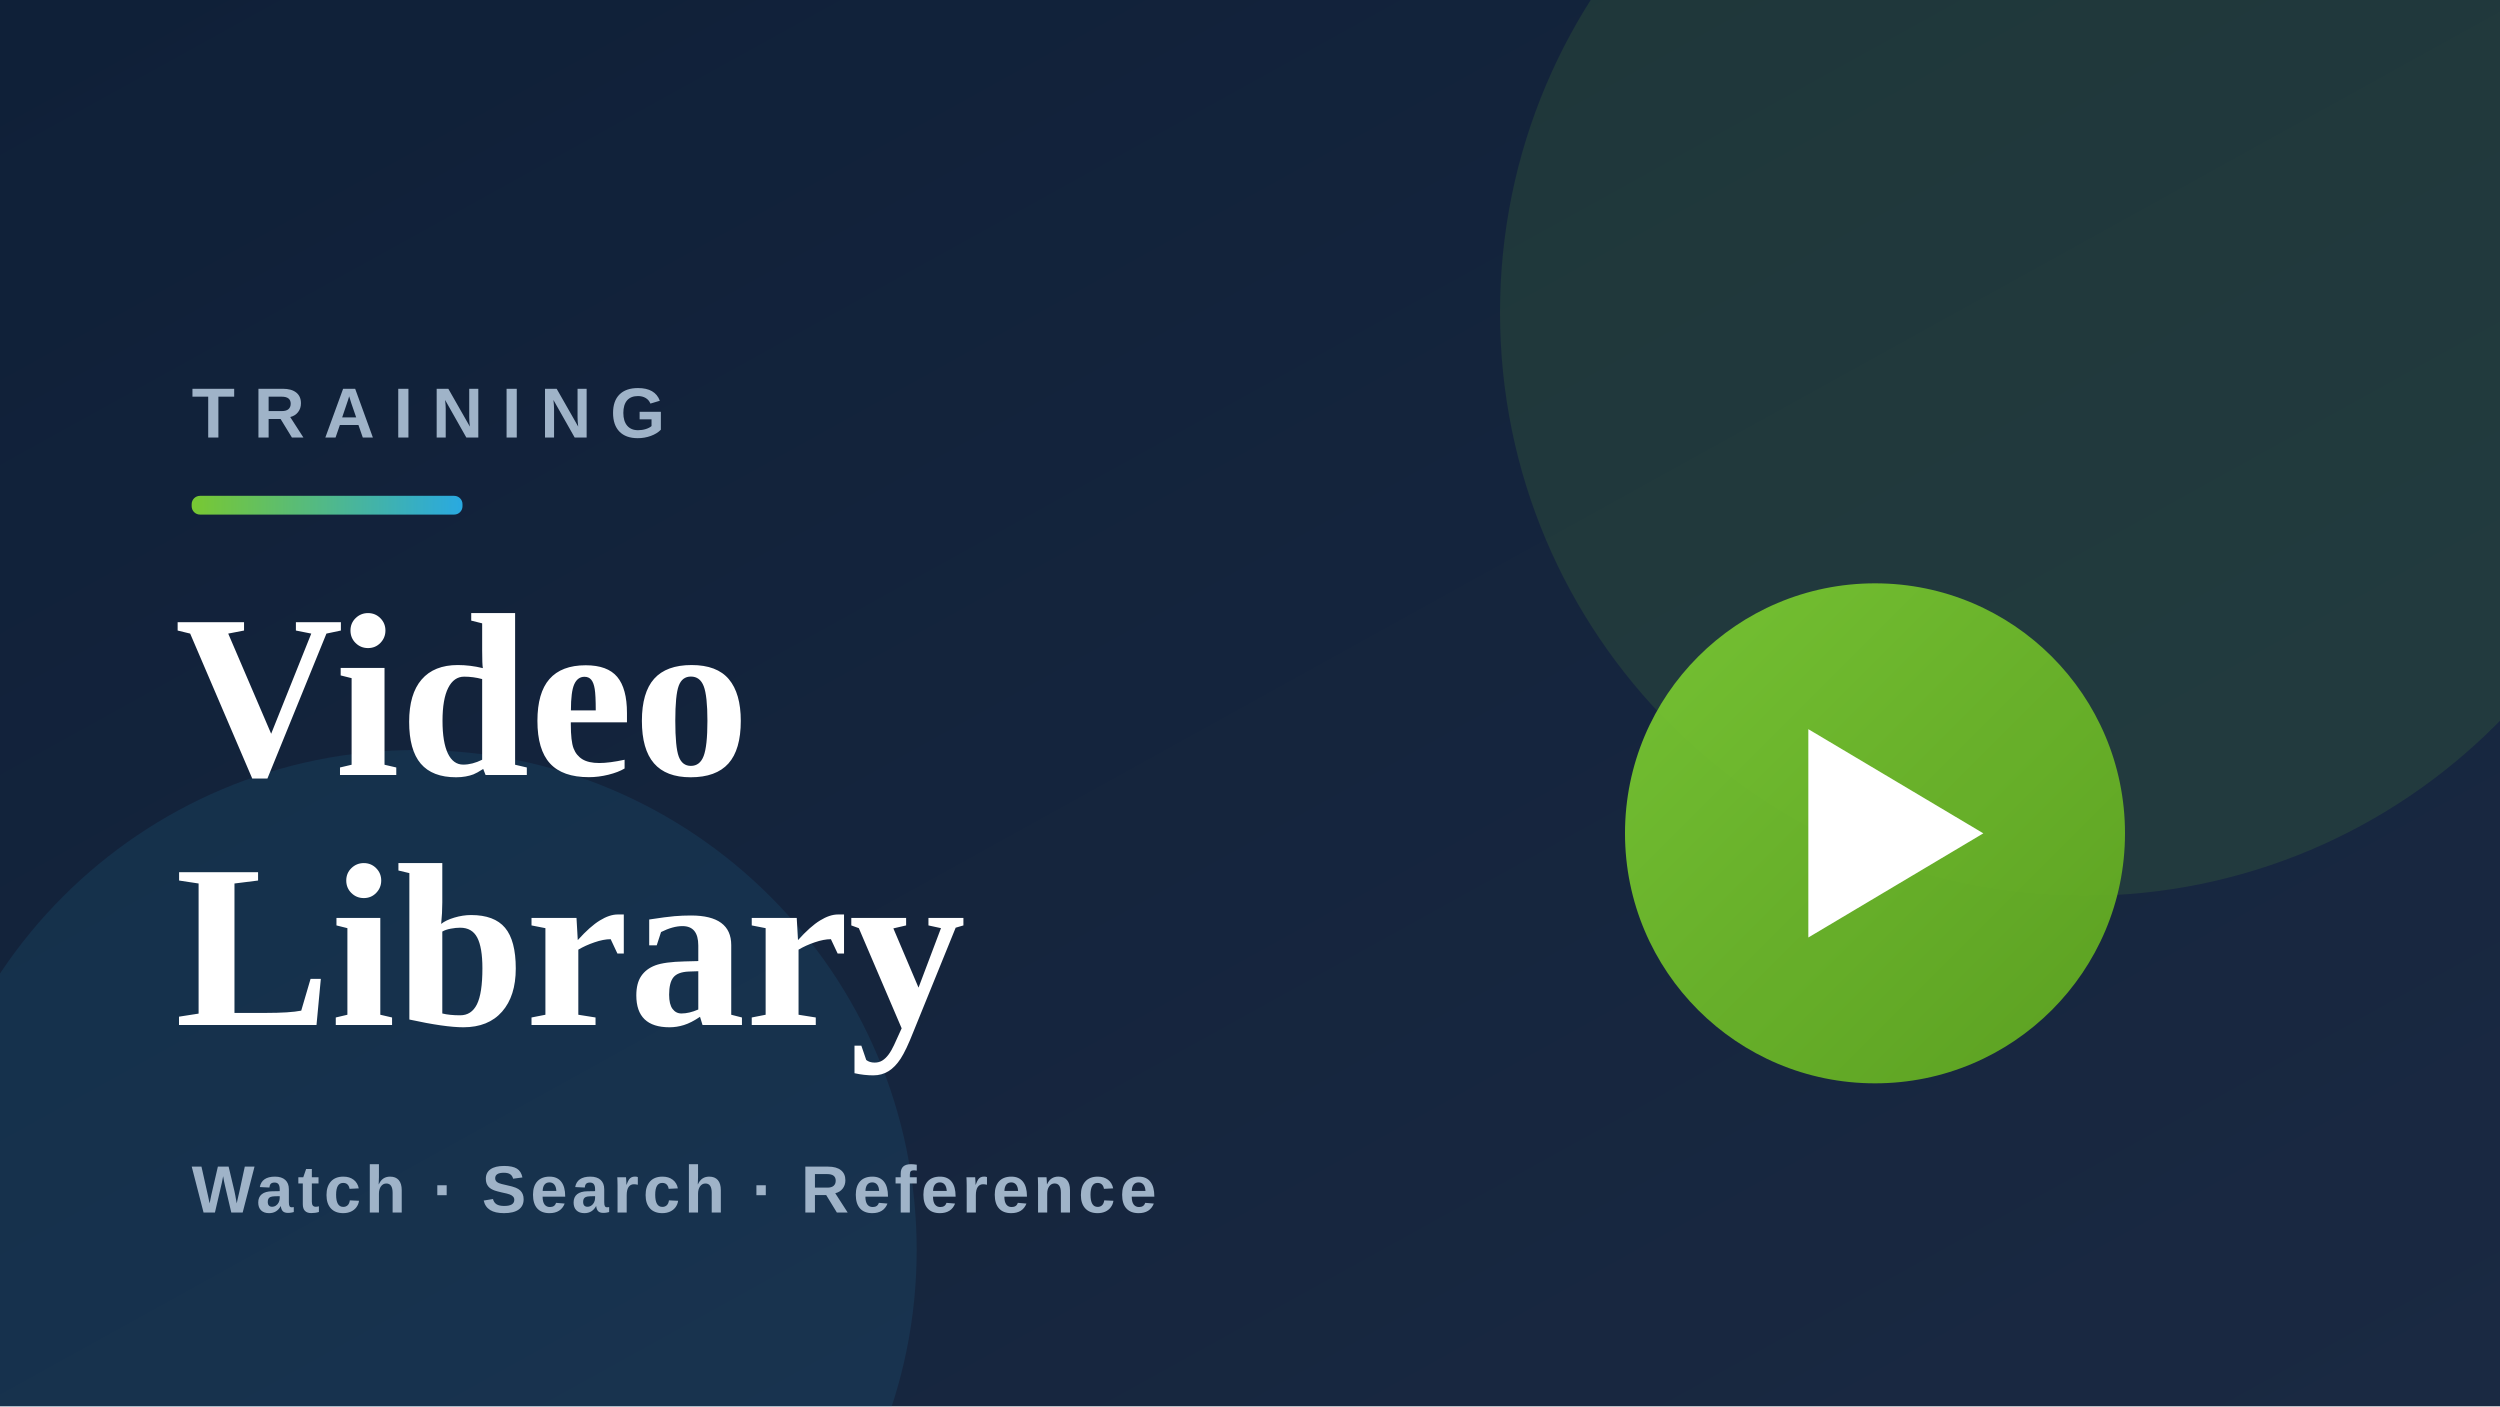
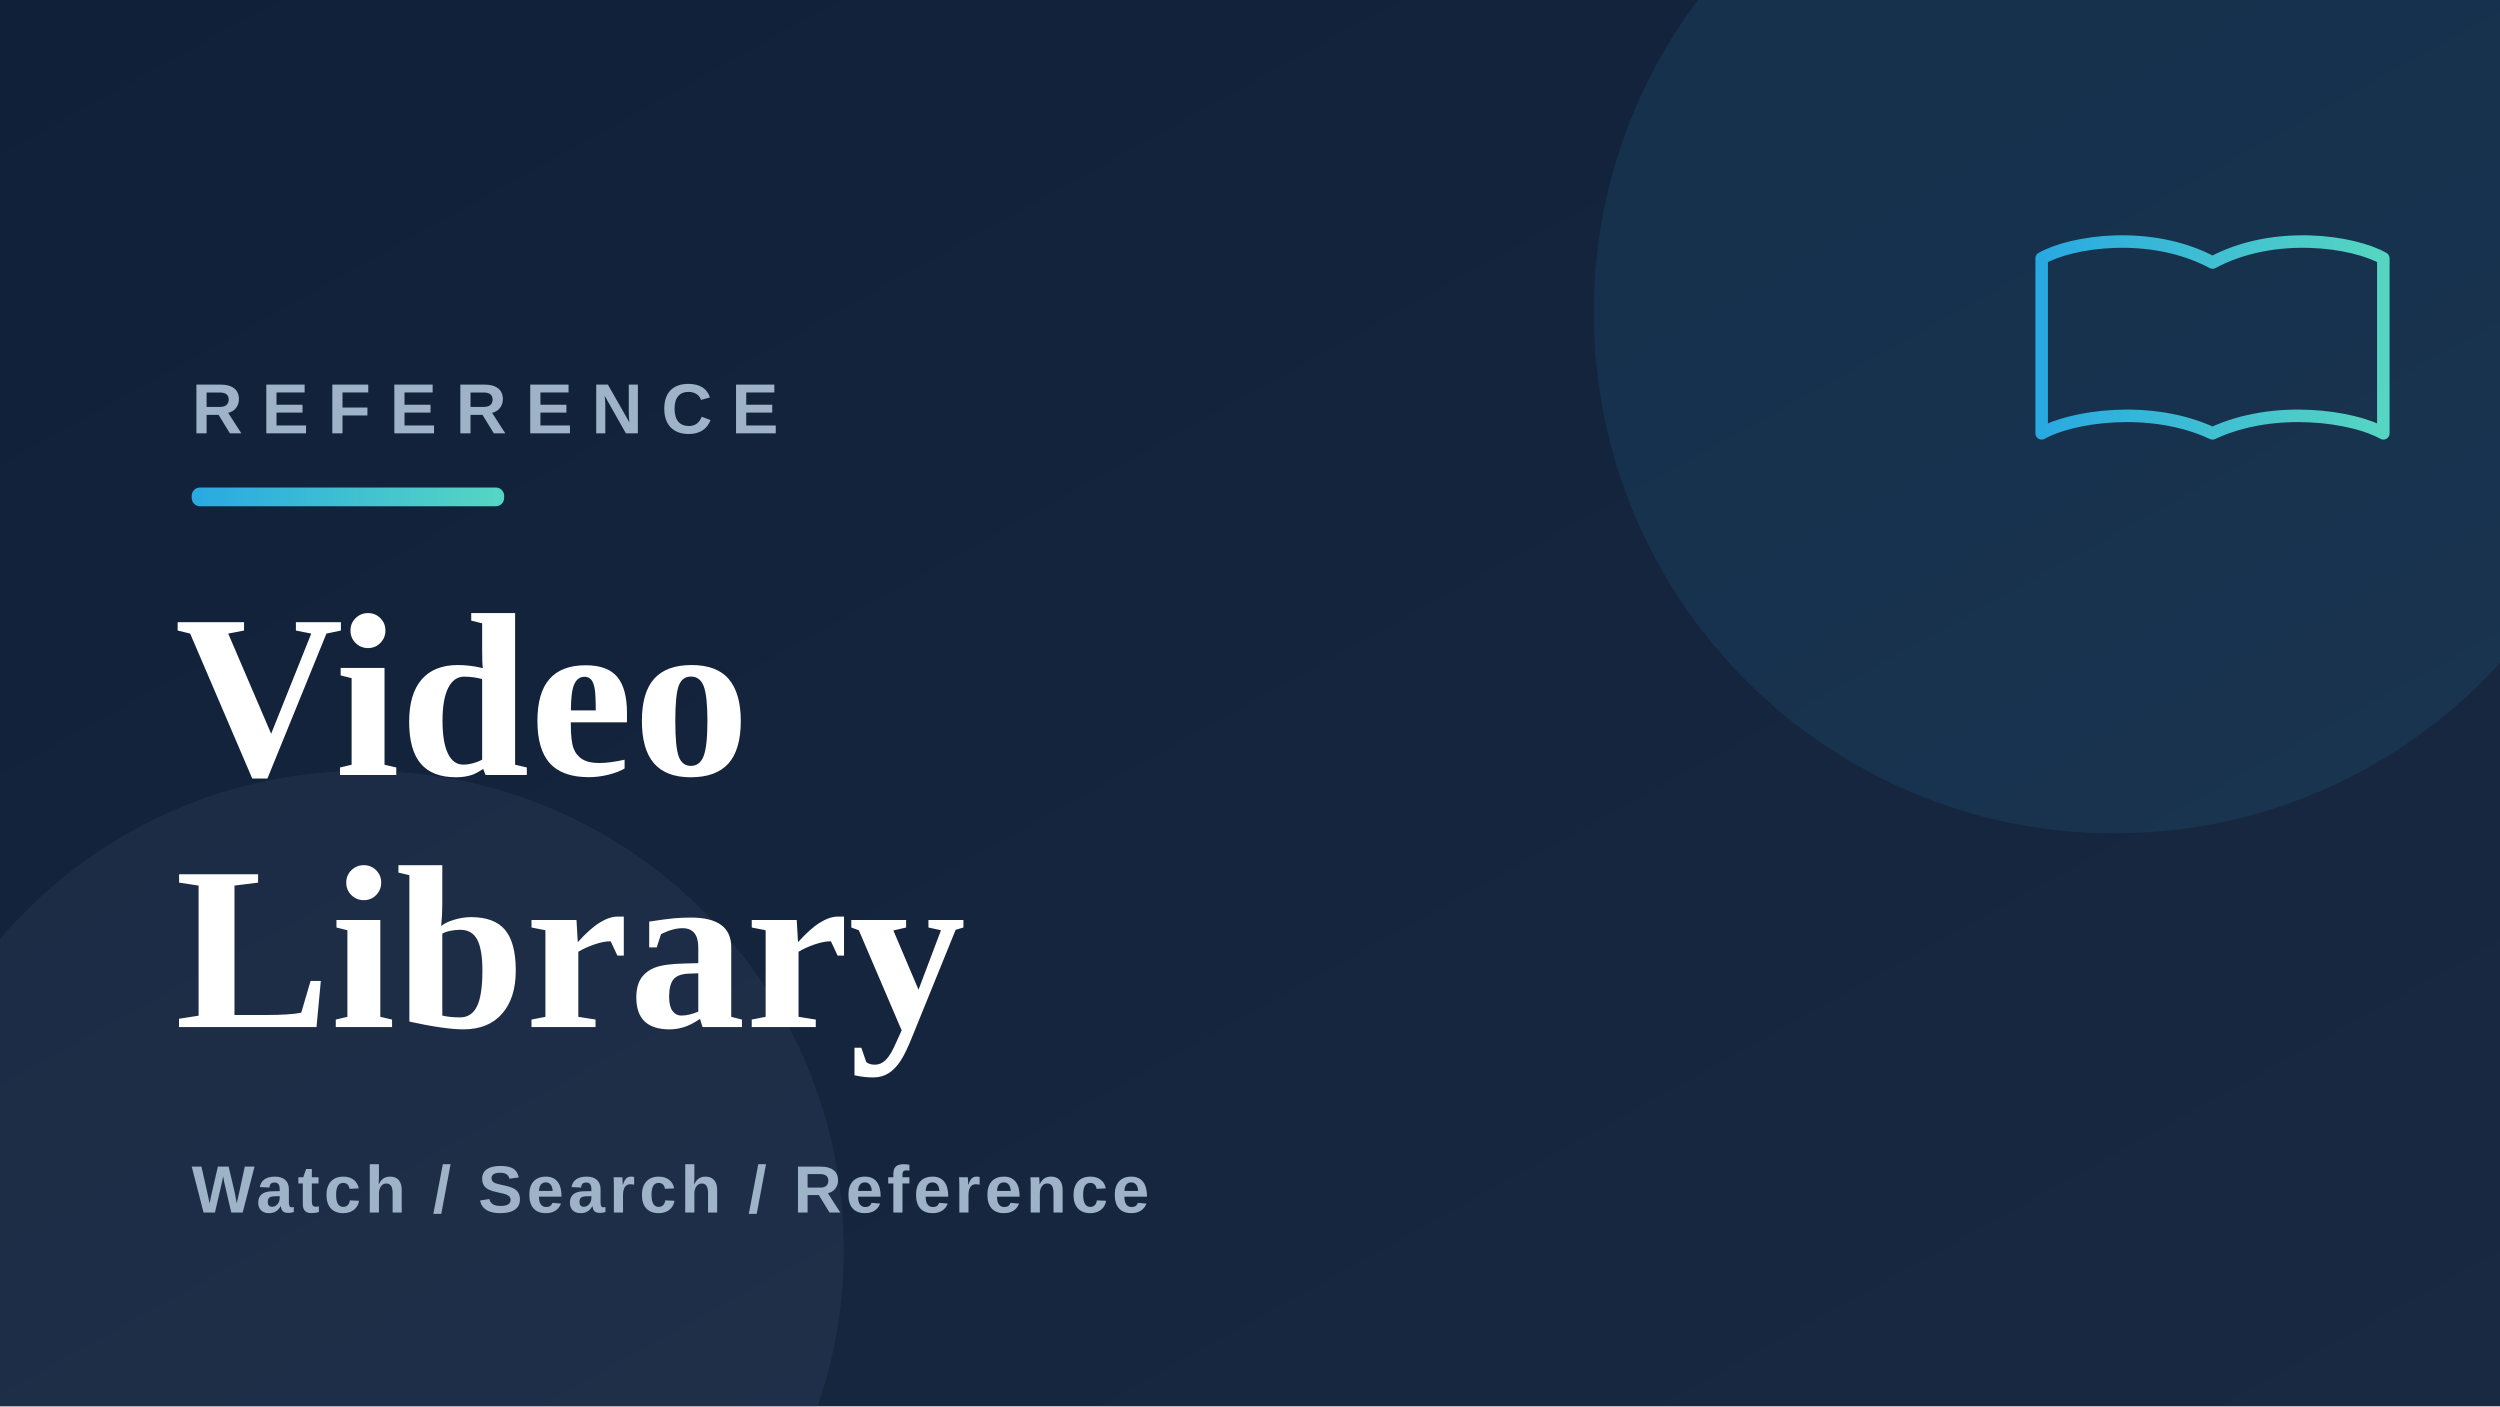
<svg xmlns="http://www.w3.org/2000/svg" viewBox="0 0 1200 675" width="1200" height="675">
  <defs>
    <linearGradient id="bg" x1="0" y1="0" x2="1" y2="1">
      <stop offset="0" stop-color="#0F2038" />
      <stop offset="1" stop-color="#1A2942" />
    </linearGradient>
    <linearGradient id="acc" x1="0" y1="0" x2="1" y2="0">
-       <stop offset="0" stop-color="#78C832" />
-       <stop offset="1" stop-color="#29A9E1" />
-     </linearGradient>
-     <linearGradient id="play" x1="0" y1="0" x2="1" y2="1">
-       <stop offset="0" stop-color="#78C832" />
-       <stop offset="1" stop-color="#5FA520" />
+       <stop offset="0" stop-color="#29A9E1" />
+       <stop offset="1" stop-color="#56D6C2" />
    </linearGradient>
  </defs>
  <rect width="1200" height="675" fill="url(#bg)" />
-   <circle cx="1000" cy="150" r="280" fill="#78C832" opacity="0.12" />
-   <circle cx="200" cy="600" r="240" fill="#29A9E1" opacity="0.10" />
-   <text x="92" y="210" fill="#9FB3C8" font-family="'Helvetica Neue',Arial,sans-serif" font-size="34" font-weight="700" letter-spacing="9">TRAINING</text>
-   <rect x="92" y="238" width="130" height="9" rx="4" fill="url(#acc)" />
+   <circle cx="1015" cy="150" r="250" fill="#29A9E1" opacity="0.10" />
+   <circle cx="175" cy="600" r="230" fill="#5A6E8A" opacity="0.13" />
+   <g transform="translate(972,108)" fill="none" stroke="url(#acc)" stroke-width="6" stroke-linejoin="round">
+     <path d="M90,18 C60,2 22,8 8,16 V100 C22,92 60,86 90,100 C120,86 158,92 172,100 V16 C158,8 120,2 90,18 Z" />
+     <line x1="90" y1="18" x2="90" y2="100" />
+   </g>
+   <text x="92" y="208" fill="#9FB3C8" font-family="'Helvetica Neue',Arial,sans-serif" font-size="34" font-weight="700" letter-spacing="9">REFERENCE</text>
+   <rect x="92" y="234" width="150" height="9" rx="4" fill="url(#acc)" />
  <text x="84" y="372" fill="#FFFFFF" font-family="Georgia,'Times New Roman',serif" font-size="112" font-weight="700">Video</text>
-   <text x="84" y="492" fill="#FFFFFF" font-family="Georgia,'Times New Roman',serif" font-size="112" font-weight="700">Library</text>
-   <text x="92" y="582" fill="#9FB3C8" font-family="'Helvetica Neue',Arial,sans-serif" font-size="32" font-weight="600" letter-spacing="2">Watch · Search · Reference</text>
-   <g transform="translate(900,400)">
-     <circle r="120" fill="url(#play)" opacity="0.95" />
-     <polygon points="-32,-50 -32,50 52,0" fill="#FFFFFF" />
-   </g>
+   <text x="84" y="493" fill="#FFFFFF" font-family="Georgia,'Times New Roman',serif" font-size="112" font-weight="700">Library</text>
+   <text x="92" y="582" fill="#9FB3C8" font-family="'Helvetica Neue',Arial,sans-serif" font-size="32" font-weight="600" letter-spacing="2">Watch / Search / Reference</text>
</svg>
